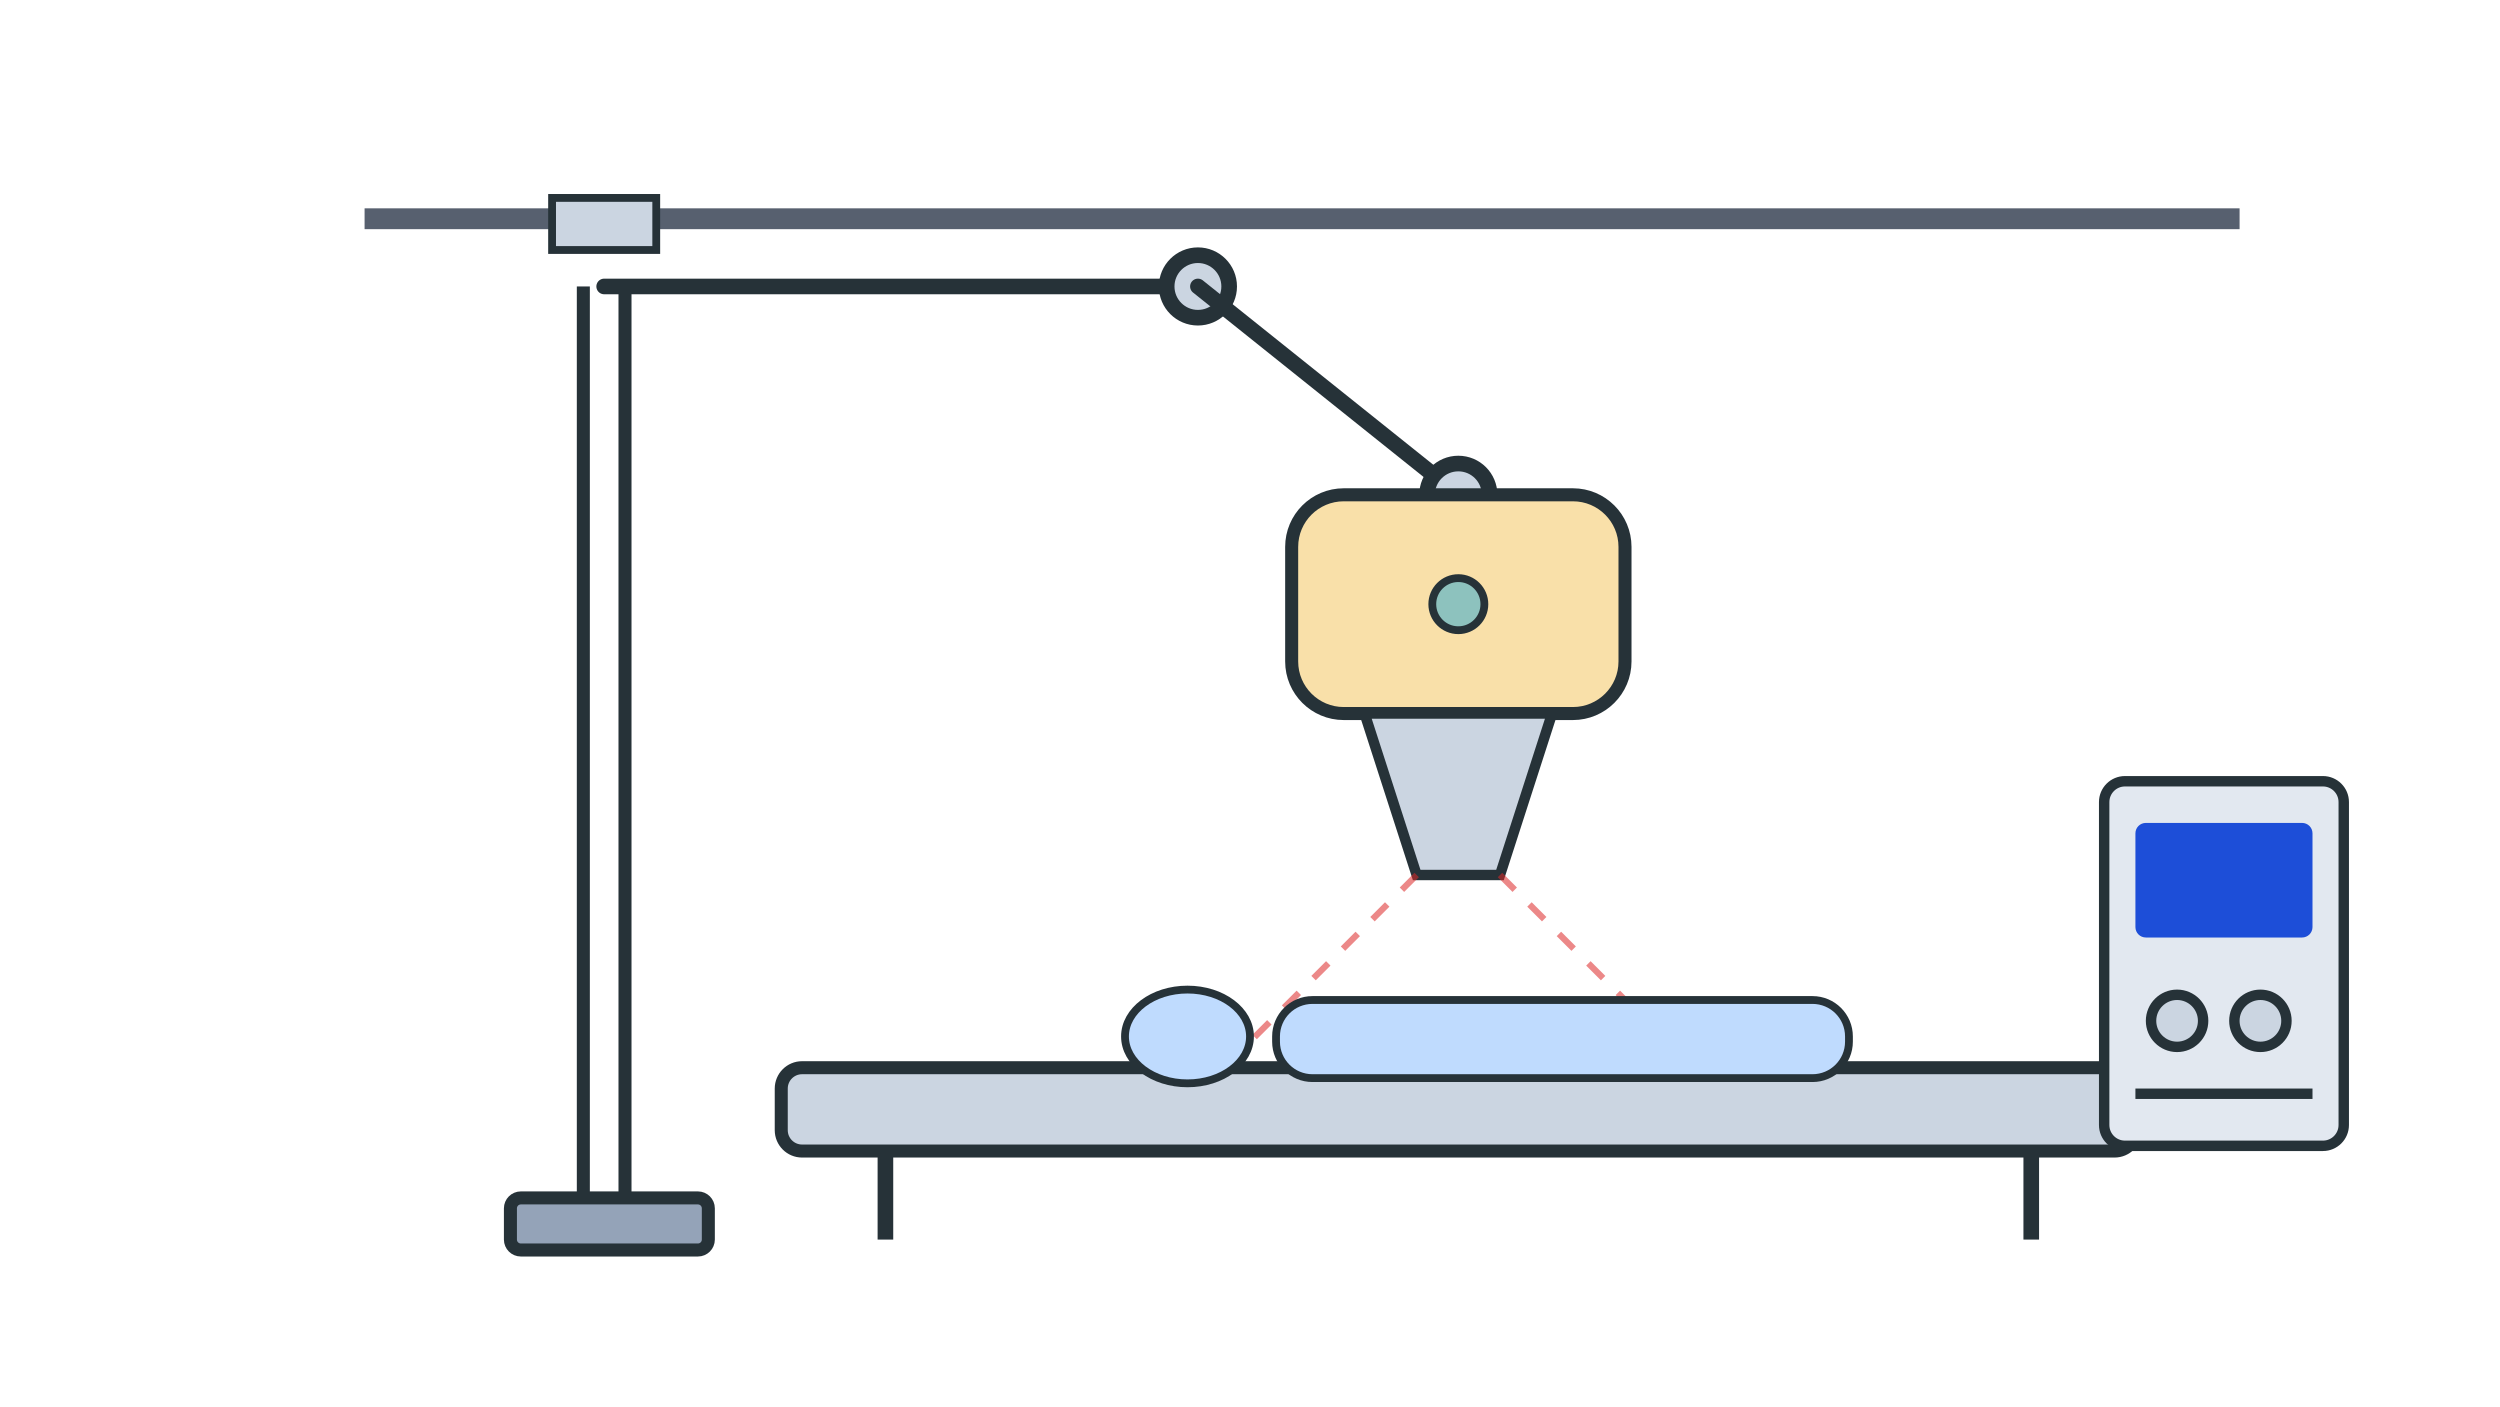
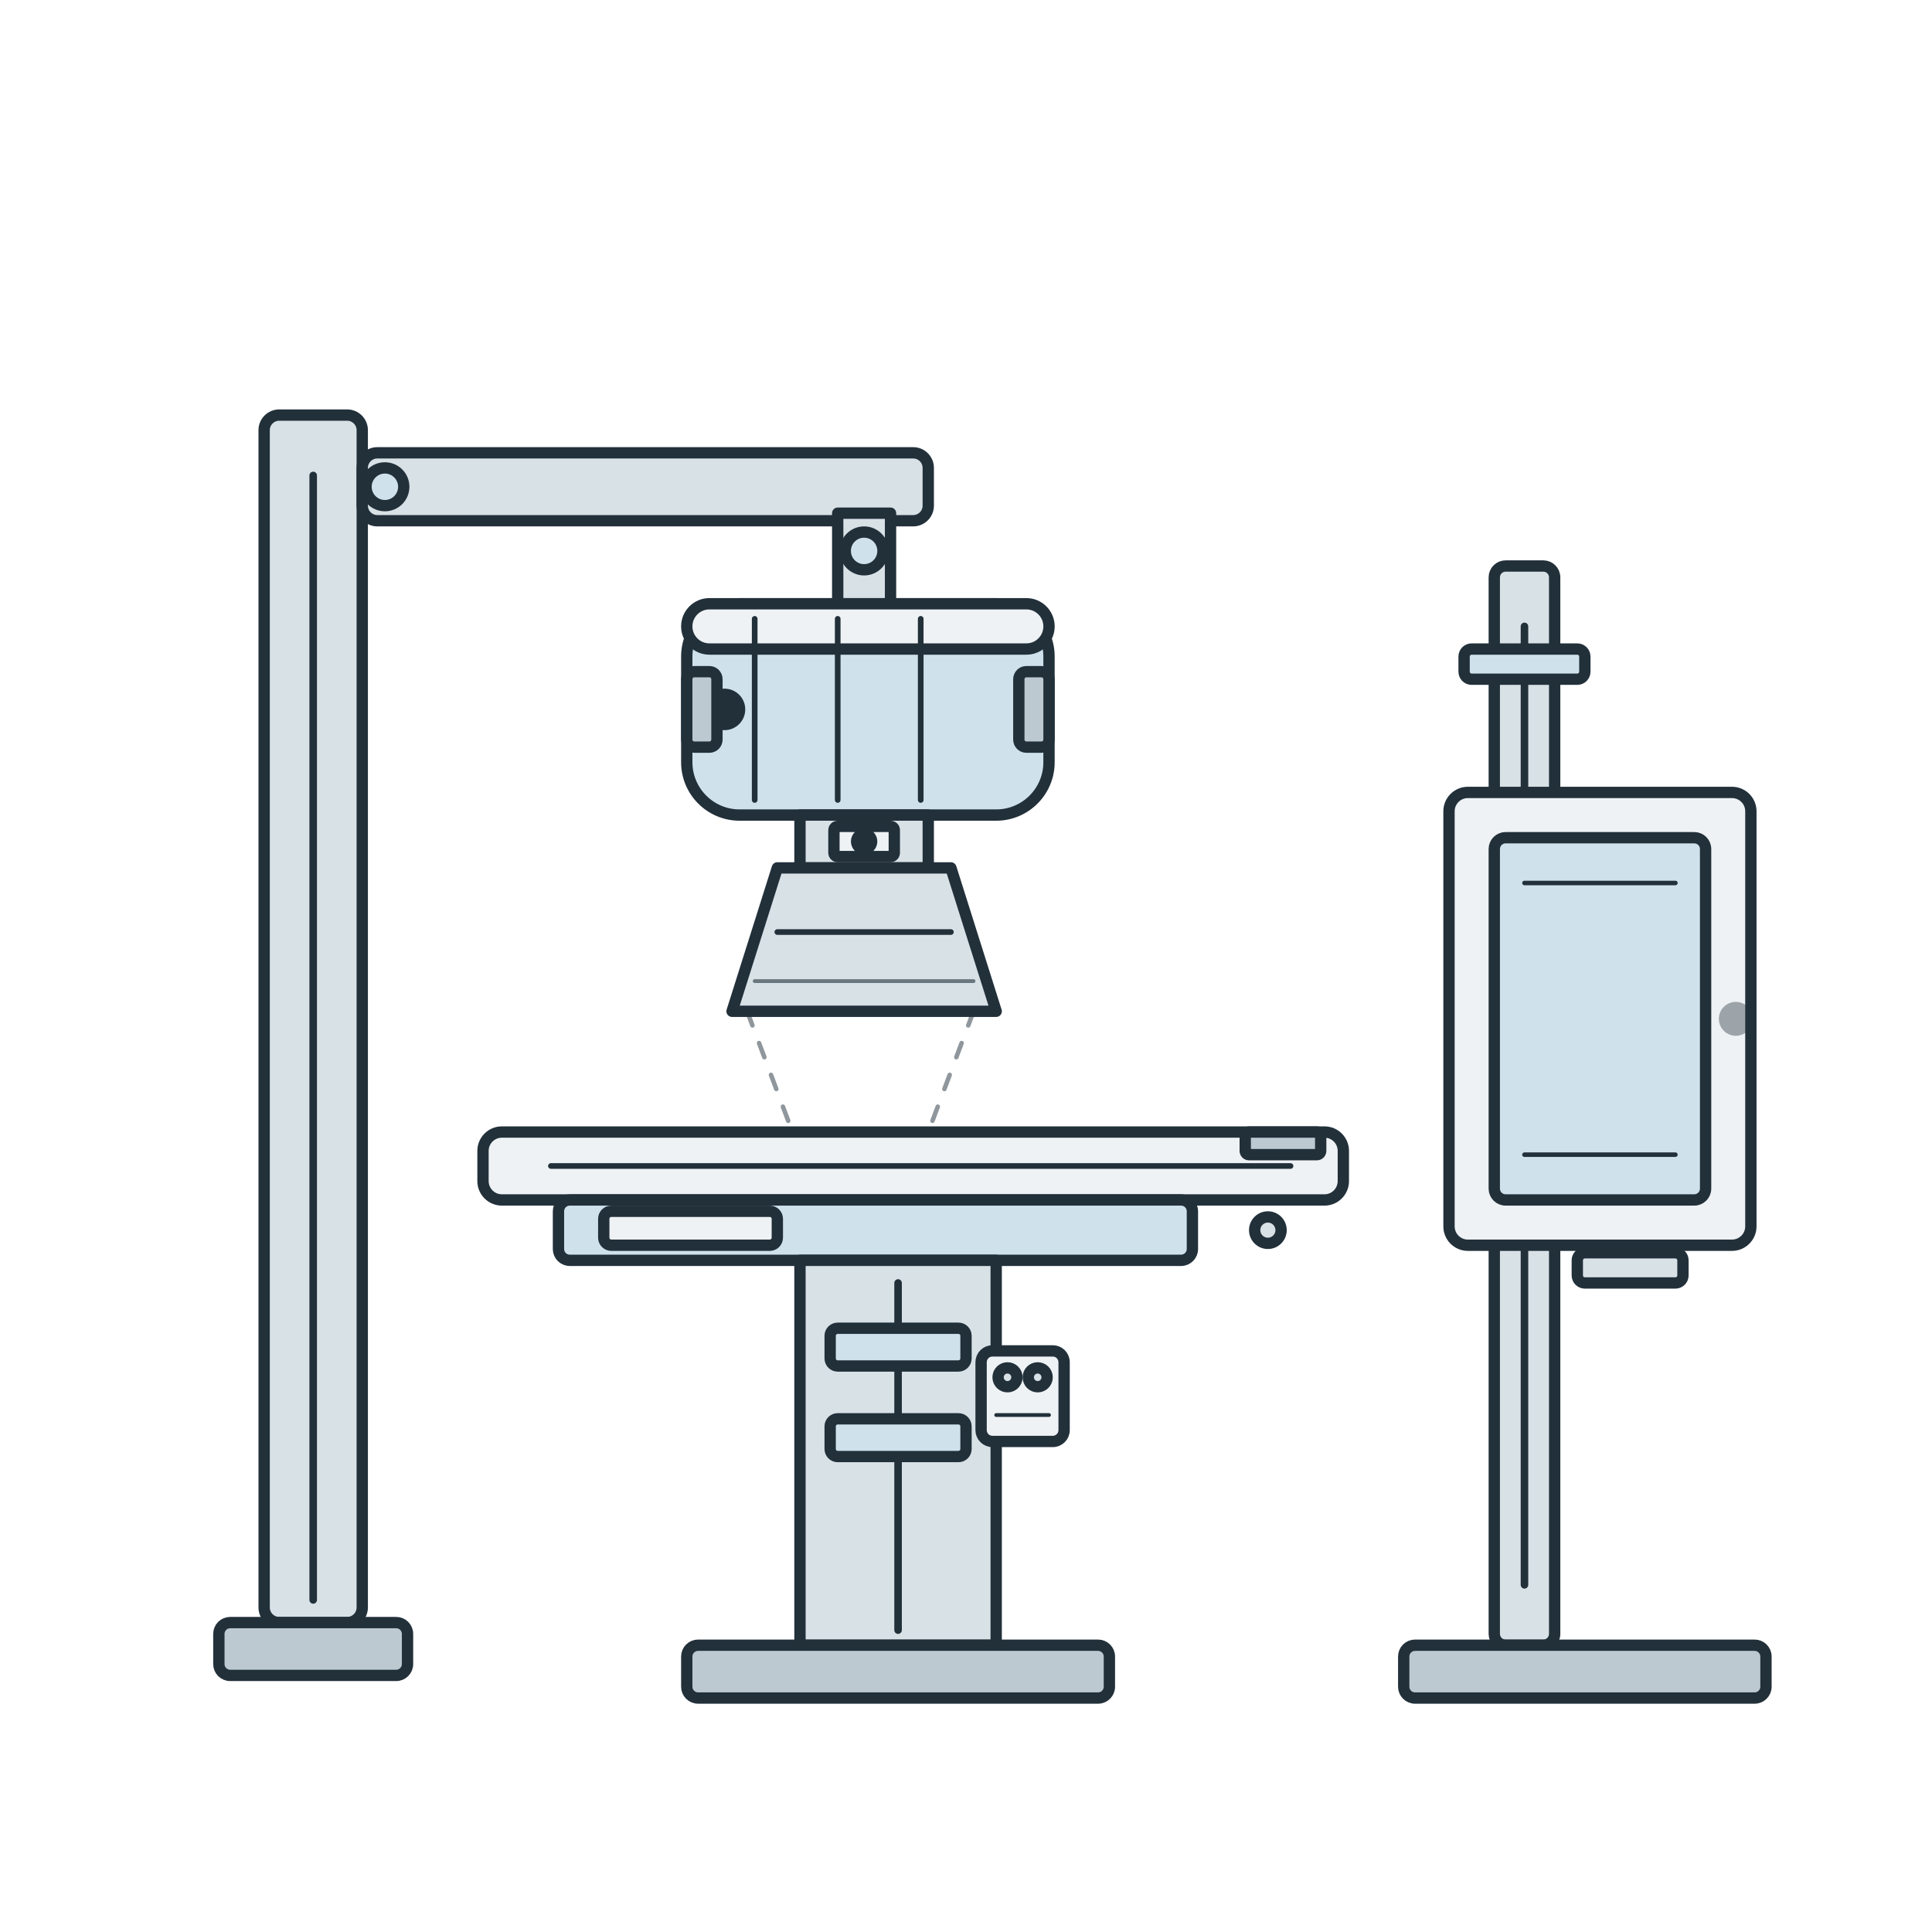
- <svg xmlns="http://www.w3.org/2000/svg" width="480" height="270" viewBox="0 0 480 270" role="img" aria-label="جهاز الاشعة السينية ذات الصورة الثابتة">
-   <g stroke="#263238" stroke-width="2.5" fill="none">
-     <line x1="120" y1="230" x2="120" y2="55" />
-     <line x1="112" y1="230" x2="112" y2="55" />
-     <rect x="98" y="230" width="38" height="10" rx="2" fill="#94a3b8" stroke="#263238" />
+ <svg xmlns="http://www.w3.org/2000/svg" viewBox="0 0 512 512" width="512" height="512" fill="none" stroke="#22303A" stroke-width="3" stroke-linecap="round" stroke-linejoin="round" role="img" aria-label="Conventional radiography room">
+   <g id="floor-column">
+     <rect x="70" y="110" width="26" height="320" rx="4" fill="#D8E1E6" />
+     <line x1="83" y1="126" x2="83" y2="424" stroke-width="2" />
+     <rect x="58" y="430" width="50" height="14" rx="3" fill="#BCC9D1" />
  </g>
-   <line x1="70" y1="42" x2="430" y2="42" stroke="#57606f" stroke-width="4" />
-   <rect x="106" y="38" width="20" height="10" fill="#cbd5e1" stroke="#263238" stroke-width="1.5" />
-   <g stroke="#263238" stroke-width="3" fill="none" stroke-linecap="round">
-     <line x1="116" y1="55" x2="230" y2="55" />
-     <circle cx="230" cy="55" r="6" fill="#cbd5e1" stroke="#263238" />
-     <line x1="230" y1="55" x2="280" y2="95" />
-     <circle cx="280" cy="95" r="6" fill="#cbd5e1" stroke="#263238" />
+   <g id="overhead-tube-arm">
+     <rect x="96" y="120" width="150" height="18" rx="4" fill="#D8E1E6" />
+     <circle cx="102" cy="129" r="5" fill="#CFE2EC" />
  </g>
-   <rect x="248" y="95" width="64" height="42" rx="10" fill="#F9E0A9" stroke="#263238" stroke-width="2.5" />
-   <circle cx="280" cy="116" r="5" fill="#8DC2BE" stroke="#263238" stroke-width="1.5" />
-   <path d="M 262,137 L 298,137 L 288,168 L 272,168 Z" fill="#cbd5e1" stroke="#263238" stroke-width="2" />
-   <g stroke="#dc2626" stroke-width="1.2" stroke-dasharray="4 4" opacity="0.55">
-     <line x1="272" y1="168" x2="235" y2="205" />
-     <line x1="288" y1="168" x2="325" y2="205" />
+   <g id="tube-mount">
+     <rect x="222" y="136" width="14" height="26" fill="#D8E1E6" />
+     <circle cx="229" cy="146" r="5" fill="#CFE2EC" />
  </g>
-   <rect x="150" y="205" width="260" height="16" rx="4" fill="#cbd5e1" stroke="#263238" stroke-width="2.5" />
-   <line x1="170" y1="221" x2="170" y2="238" stroke="#263238" stroke-width="3" />
-   <line x1="390" y1="221" x2="390" y2="238" stroke="#263238" stroke-width="3" />
-   <g fill="#bfdbfe" stroke="#263238" stroke-width="1.5">
-     <ellipse cx="228" cy="199" rx="12" ry="9" />
-     <rect x="245" y="192" width="110" height="15" rx="7" />
+   <g id="tube-head">
+     <rect x="182" y="160" width="96" height="56" rx="14" fill="#CFE2EC" />
+     <rect x="182" y="160" width="96" height="12" rx="6" fill="#EEF2F4" />
+     <line x1="200" y1="164" x2="200" y2="212" stroke-width="1.5" />
+     <line x1="222" y1="164" x2="222" y2="212" stroke-width="1.5" />
+     <line x1="244" y1="164" x2="244" y2="212" stroke-width="1.5" />
+     <circle cx="192" cy="188" r="4" fill="#22303A" />
+     <rect x="182" y="178" width="8" height="20" rx="2" fill="#BCC9D1" />
+     <rect x="270" y="178" width="8" height="20" rx="2" fill="#BCC9D1" />
  </g>
-   <g stroke="#263238" stroke-width="2" fill="none">
-     <rect x="404" y="150" width="46" height="70" rx="4" fill="#e2e8f0" />
-     <rect x="410" y="158" width="34" height="22" rx="2" fill="#1d4ed8" stroke="none" />
-     <circle cx="418" cy="196" r="5" fill="#cbd5e1" />
-     <circle cx="434" cy="196" r="5" fill="#cbd5e1" />
-     <line x1="410" y1="210" x2="444" y2="210" />
+   <g id="collimator">
+     <rect x="212" y="216" width="34" height="14" fill="#D8E1E6" />
+     <path d="M206 230 H252 L264 268 H194 Z" fill="#D8E1E6" />
+     <line x1="206" y1="247" x2="252" y2="247" stroke-width="1.5" />
+     <rect x="221" y="219" width="16" height="8" rx="1" fill="#EEF2F4" />
+     <circle cx="229" cy="223" r="2" fill="#22303A" />
+     <line x1="200" y1="260" x2="258" y2="260" stroke-width="1" opacity="0.6" />
+   </g>
+   <g id="beam-guide" opacity="0.5">
+     <path d="M198 268 L210 300 M258 268 L246 300" stroke-width="1.2" stroke-dasharray="4 5" />
+   </g>
+   <g id="patient-table">
+     <rect x="128" y="300" width="228" height="18" rx="5" fill="#EEF2F4" />
+     <line x1="146" y1="309" x2="342" y2="309" stroke-width="1.5" />
+     <rect x="148" y="318" width="168" height="16" rx="3" fill="#CFE2EC" />
+     <rect x="160" y="321" width="46" height="9" rx="2" fill="#EEF2F4" />
+     <circle cx="336" cy="326" r="3.5" fill="#D8E1E6" />
+     <rect x="330" y="300" width="20" height="6" rx="1" fill="#BCC9D1" />
+   </g>
+   <g id="table-pedestal">
+     <rect x="212" y="334" width="52" height="102" fill="#D8E1E6" />
+     <line x1="238" y1="340" x2="238" y2="432" stroke-width="2" />
+     <rect x="220" y="352" width="36" height="10" rx="2" fill="#CFE2EC" />
+     <rect x="220" y="376" width="36" height="10" rx="2" fill="#CFE2EC" />
+     <rect x="260" y="358" width="22" height="24" rx="3" fill="#EEF2F4" />
+     <circle cx="267" cy="365" r="2.5" fill="#D8E1E6" />
+     <circle cx="275" cy="365" r="2.5" fill="#D8E1E6" />
+     <line x1="264" y1="375" x2="278" y2="375" stroke-width="1" />
+     <rect x="182" y="436" width="112" height="14" rx="3" fill="#BCC9D1" />
+   </g>
+   <g id="wall-bucky-stand">
+     <rect x="396" y="150" width="16" height="286" rx="3" fill="#D8E1E6" />
+     <line x1="404" y1="166" x2="404" y2="420" stroke-width="2" />
+     <rect x="384" y="210" width="80" height="120" rx="5" fill="#EEF2F4" />
+     <rect x="396" y="222" width="56" height="96" rx="3" fill="#CFE2EC" />
+     <line x1="404" y1="234" x2="444" y2="234" stroke-width="1.2" />
+     <line x1="404" y1="306" x2="444" y2="306" stroke-width="1.2" />
+     <rect x="418" y="332" width="28" height="8" rx="2" fill="#D8E1E6" />
+     <rect x="388" y="172" width="32" height="8" rx="2" fill="#CFE2EC" />
+     <line x1="404" y1="176" x2="404" y2="176" stroke-width="0" />
+     <circle cx="460" cy="270" r="3" fill="#22303A" opacity="0.4" />
+     <rect x="372" y="436" width="96" height="14" rx="3" fill="#BCC9D1" />
  </g>
</svg>
